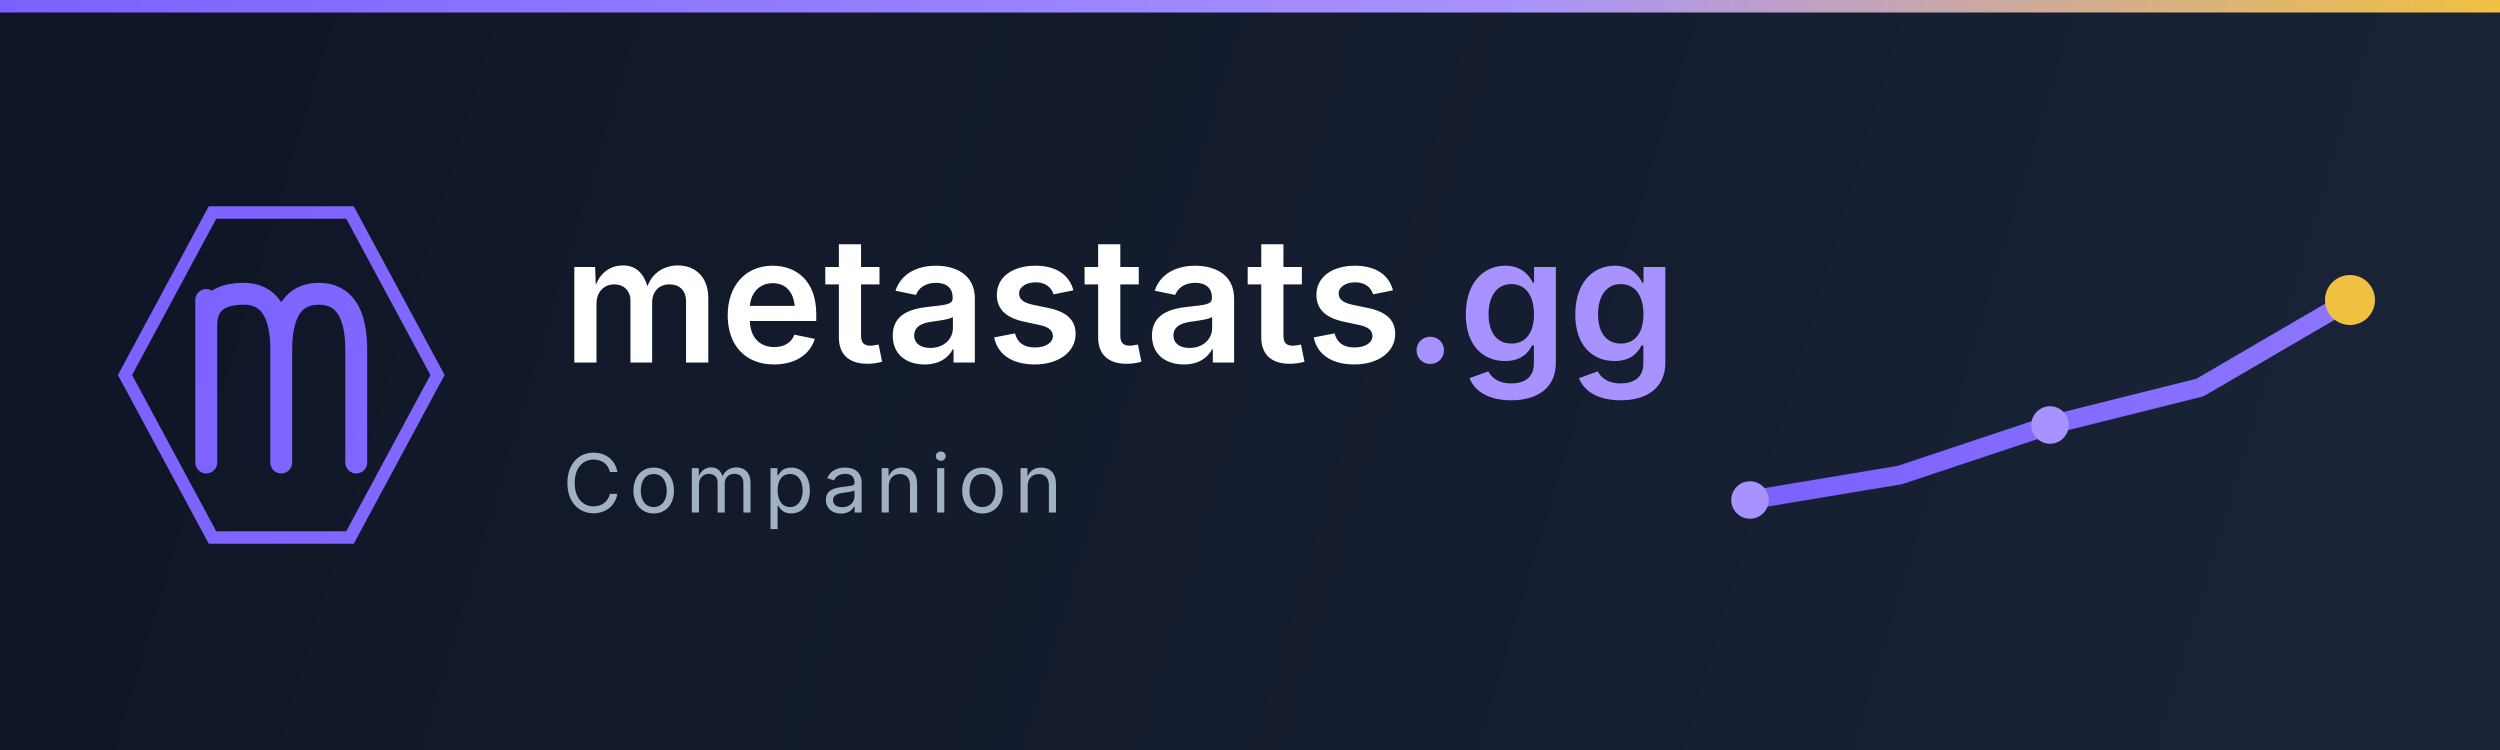
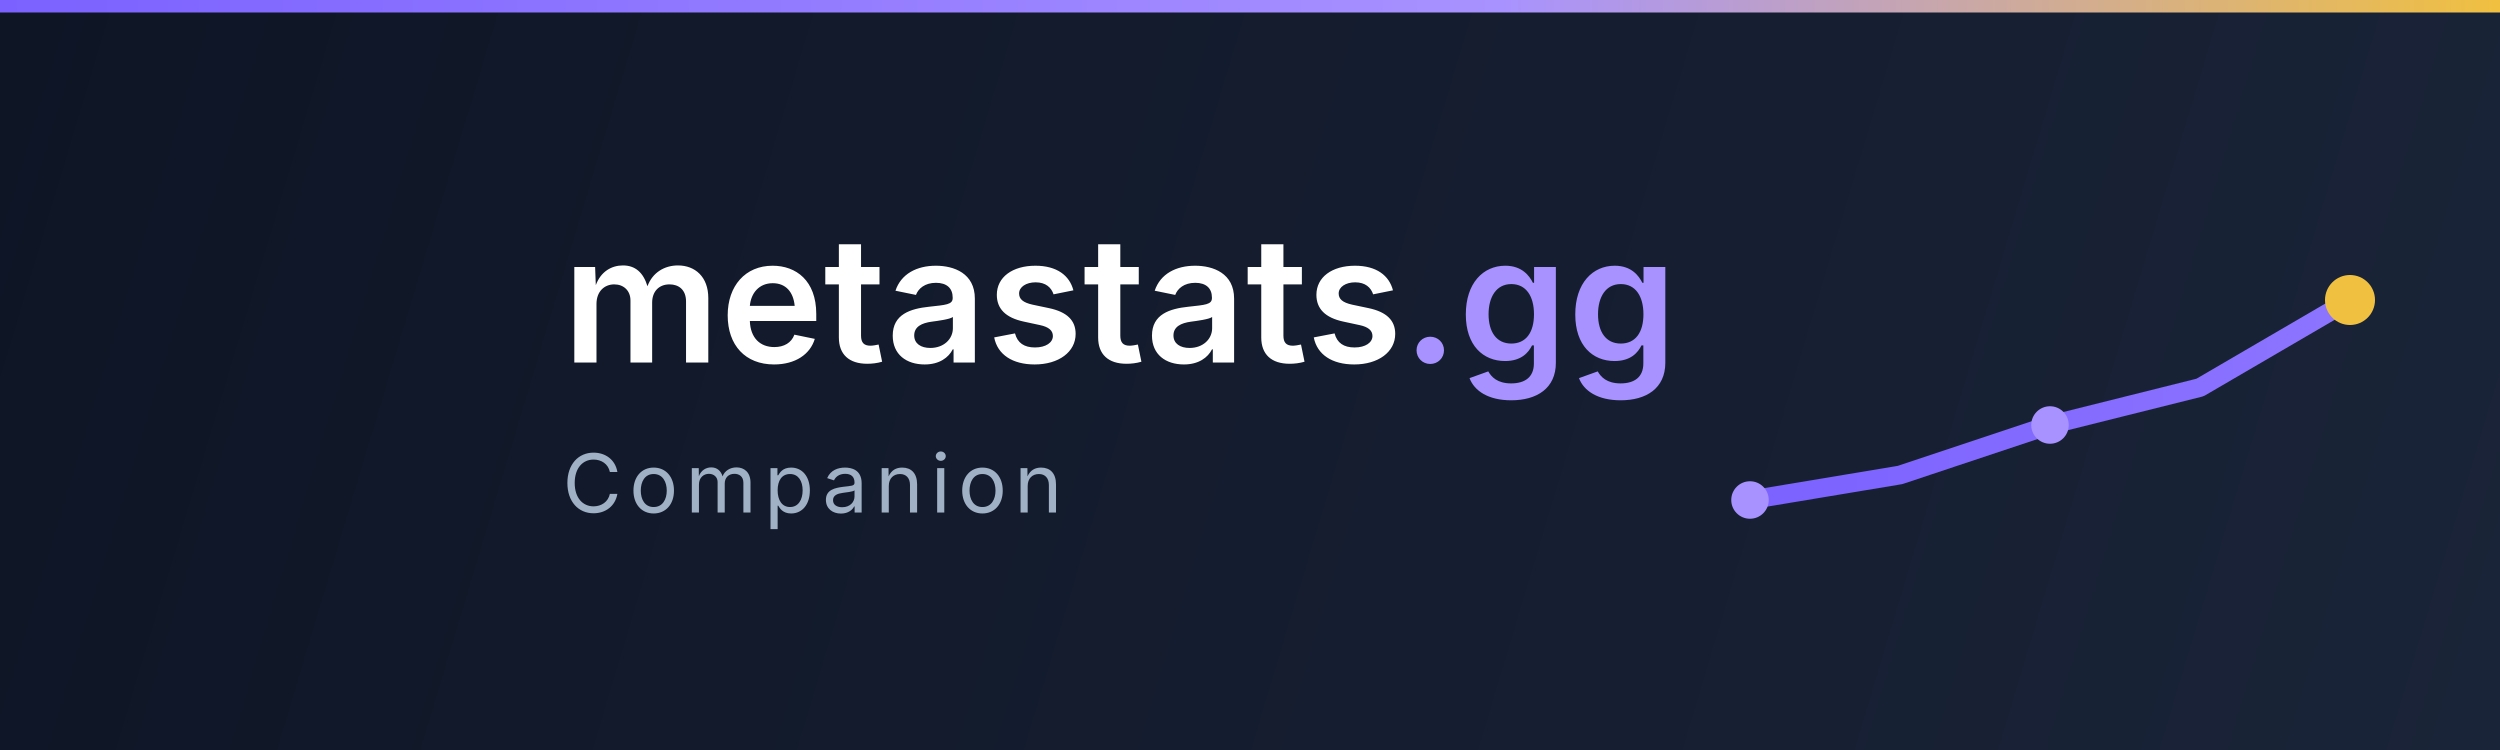
<svg xmlns="http://www.w3.org/2000/svg" width="400" height="120" viewBox="0 0 400 120" fill="none">
  <defs>
    <linearGradient id="bgGrad" x1="0" y1="0" x2="400" y2="120" gradientUnits="userSpaceOnUse">
      <stop offset="0" stop-color="#0e1525" />
      <stop offset="1" stop-color="#1a2438" />
    </linearGradient>
    <linearGradient id="accentGrad" x1="0" y1="0" x2="400" y2="120" gradientUnits="userSpaceOnUse">
      <stop offset="0" stop-color="#7B61FF" />
      <stop offset="1" stop-color="#a892ff" />
    </linearGradient>
    <linearGradient id="sparkGrad" x1="0" y1="0" x2="400" y2="0" gradientUnits="userSpaceOnUse">
      <stop offset="0" stop-color="#7B61FF" />
      <stop offset="0.6" stop-color="#a892ff" />
      <stop offset="1" stop-color="#f0c040" />
    </linearGradient>
  </defs>
  <rect x="0" y="0" width="400" height="120" fill="url(#bgGrad)" />
  <rect x="0" y="0" width="400" height="2" fill="url(#sparkGrad)" />
-   <g transform="translate(20,30)">
-     <polygon points="14,4 36,4 50,30 36,56 14,56 0,30" stroke="url(#accentGrad)" stroke-width="2" fill="none" />
-     <path d="M 13 18 L 13 44              M 13 22 Q 13 17, 19 17 Q 25 17, 25 26 L 25 44              M 25 26 Q 25 17, 31 17 Q 37 17, 37 26 L 37 44" stroke="url(#accentGrad)" stroke-width="3.5" stroke-linecap="round" stroke-linejoin="round" fill="none" />
-   </g>
  <text x="90" y="58" font-family="-apple-system, 'Segoe UI', sans-serif" font-size="28" font-weight="600" fill="#ffffff">
    metastats<tspan fill="#a892ff">.gg</tspan>
  </text>
  <text x="90" y="82" font-family="-apple-system, 'Segoe UI', sans-serif" font-size="13" fill="#a0b0c5" letter-spacing="1.2">
    Companion
  </text>
  <g transform="translate(280,40)">
    <polyline points="0,40 24,36 48,28 72,22 96,8" stroke="url(#sparkGrad)" stroke-width="3" fill="none" stroke-linecap="round" stroke-linejoin="round" />
    <circle cx="0" cy="40" r="3" fill="#a892ff" />
    <circle cx="48" cy="28" r="3" fill="#a892ff" />
    <circle cx="96" cy="8" r="4" fill="#f0c040" />
  </g>
</svg>
